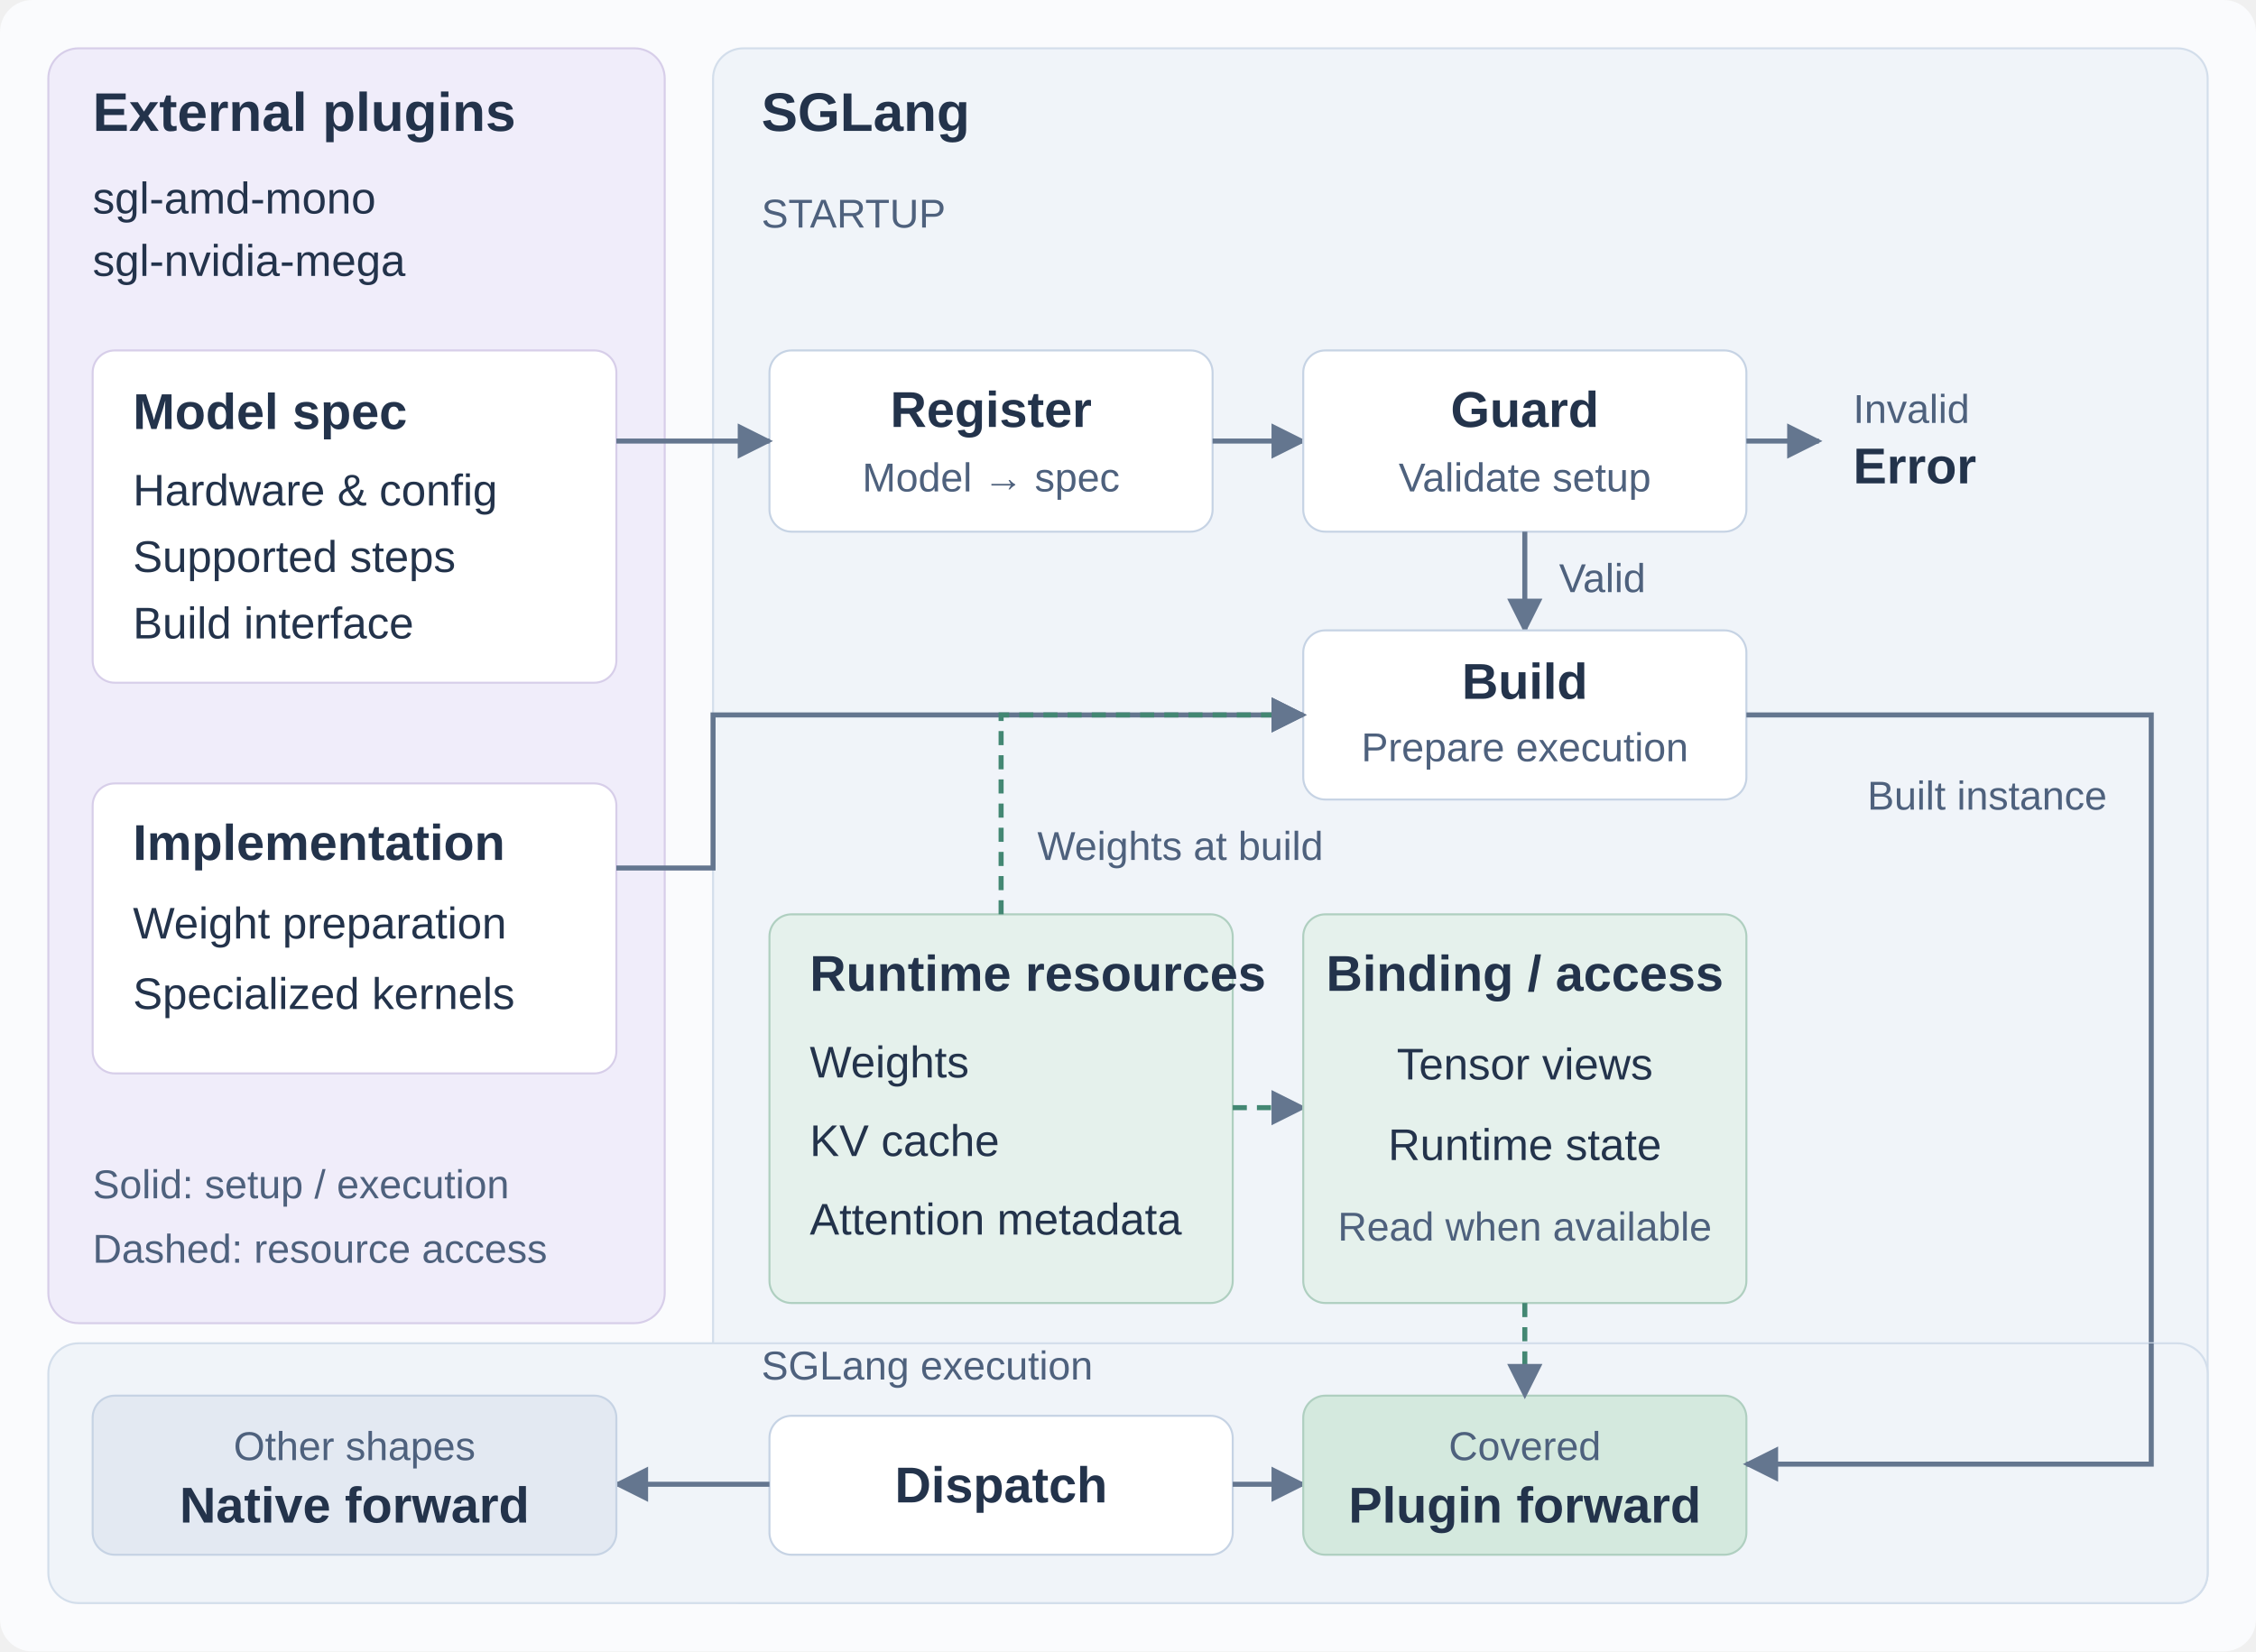
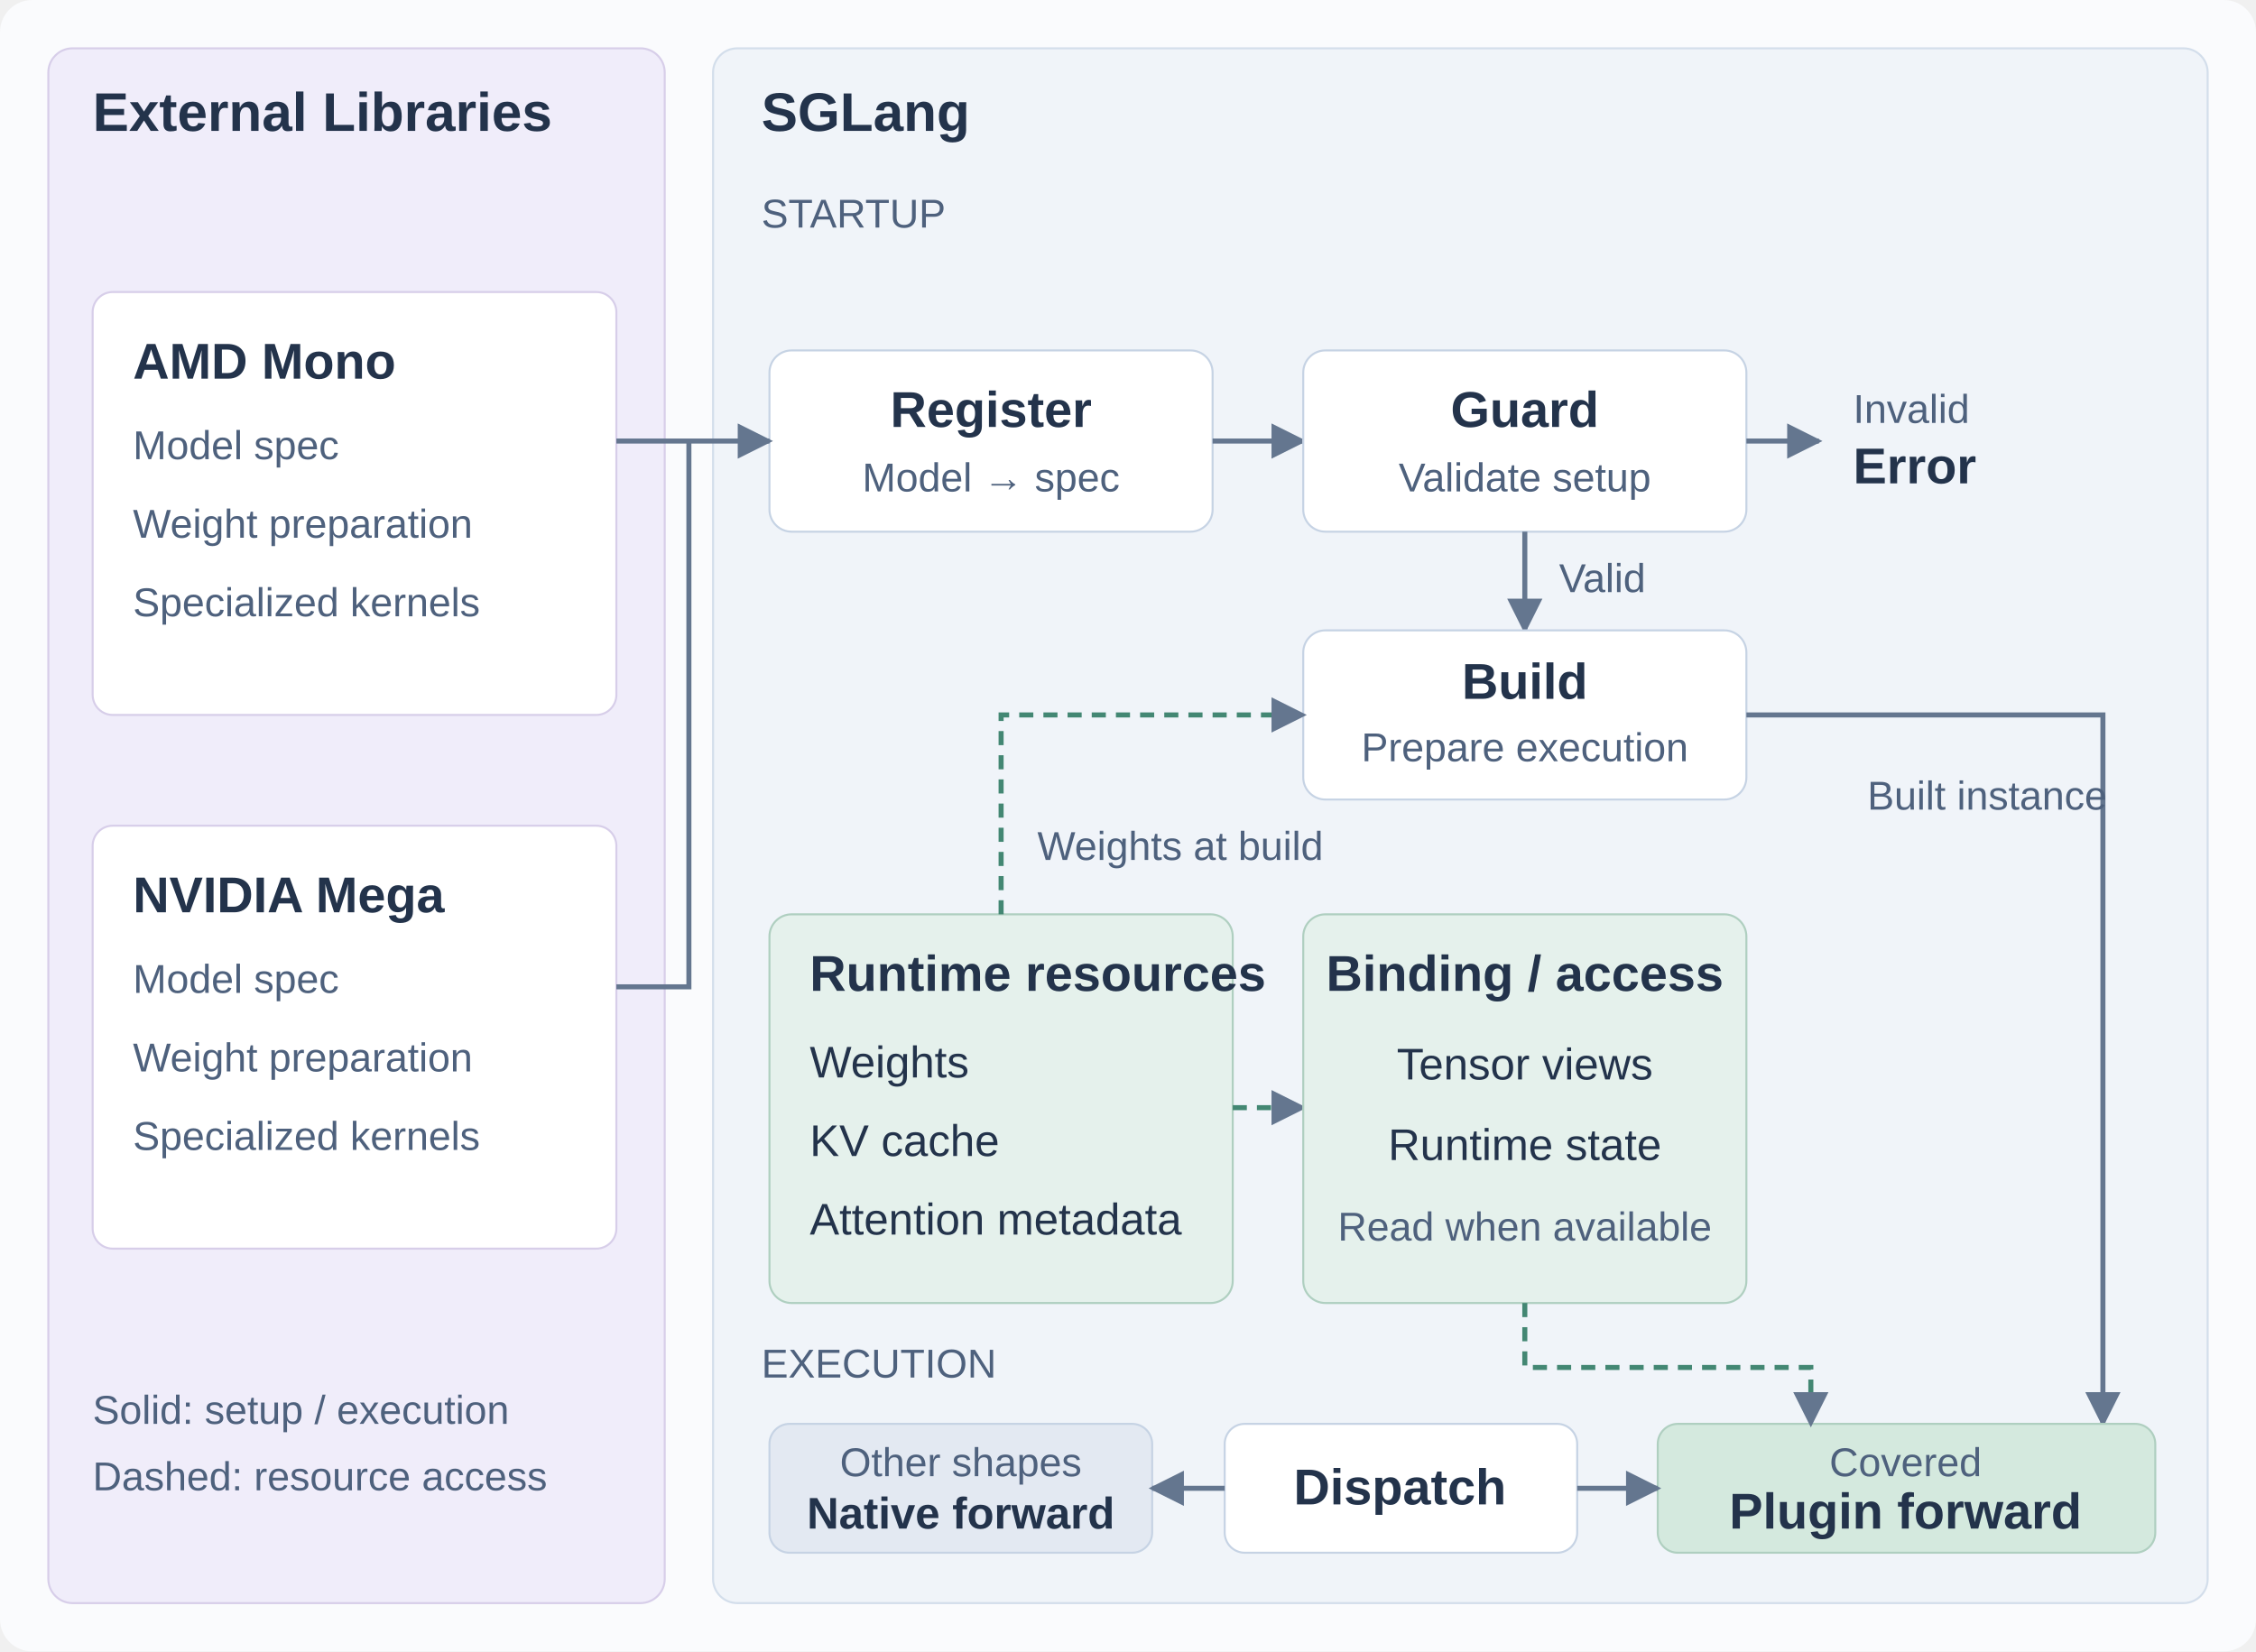
<svg xmlns="http://www.w3.org/2000/svg" width="1120" height="820" viewBox="0 0 1120 820" role="img" aria-labelledby="title desc">
  <defs>
    <marker id="arr" viewBox="0 0 10 10" refX="9" refY="5" markerWidth="7" markerHeight="7" orient="auto">
      <path d="M0 0 10 5 0 10" fill="#64768f" />
    </marker>
  </defs>
  <style>text{font-family:Arial,Helvetica,sans-serif;fill:#23334b}.section{font-size:27px;font-weight:700}.head{font-size:25px;font-weight:700}.body{font-size:22px}.small{font-size:20px;fill:#4e617d}.arrow{fill:none;stroke:#64768f;stroke-width:2.5;marker-end:url(#arr)}.data{fill:none;stroke:#438773;stroke-width:2.5;stroke-dasharray:7 5;marker-end:url(#arr)}</style>
  <rect width="1120" height="820" rx="16" fill="#fafbfd" />
-   <rect x="24" y="24" width="306" height="633" rx="15" fill="#f0edfa" stroke="#d7cee9" />
-   <rect x="354" y="24" width="742" height="772" rx="15" fill="#f0f4f9" stroke="#d3deeb" />
-   <text x="46" y="65" class="section">External plugins</text>
+   <rect x="24" y="24" width="306" height="772" rx="12" fill="#f0edfa" stroke="#d7cee9" />
+   <rect x="354" y="24" width="742" height="772" rx="12" fill="#f0f4f9" stroke="#d3deeb" />
+   <text x="46" y="65" class="section">External Libraries</text>
  <text x="378" y="65" class="section">SGLang</text>
-   <text x="46" y="106" class="body">sgl-amd-mono</text>
-   <text x="46" y="137" class="body">sgl-nvidia-mega</text>
-   <rect x="46" y="174" width="260" height="165" rx="11" fill="white" stroke="#d7cee9" />
-   <text x="66" y="213" class="head">Model spec</text>
-   <text x="66" y="251" class="body">Hardware &amp; config</text>
-   <text x="66" y="284" class="body">Supported steps</text>
-   <text x="66" y="317" class="body">Build interface</text>
+   <rect x="46" y="145" width="260" height="210" rx="10" fill="white" stroke="#d7cee9" />
+   <text x="66" y="188" class="head">AMD Mono</text>
+   <text x="66" y="228" class="small">Model spec</text>
+   <text x="66" y="267" class="small">Weight preparation</text>
+   <text x="66" y="306" class="small">Specialized kernels</text>
+   <rect x="46" y="410" width="260" height="210" rx="10" fill="white" stroke="#d7cee9" />
+   <text x="66" y="453" class="head">NVIDIA Mega</text>
+   <text x="66" y="493" class="small">Model spec</text>
+   <text x="66" y="532" class="small">Weight preparation</text>
+   <text x="66" y="571" class="small">Specialized kernels</text>
+   <path d="M306 490 H342 V219" fill="none" stroke="#64768f" stroke-width="2.5" />
  <text x="378" y="113" class="small">STARTUP</text>
  <rect x="382" y="174" width="220" height="90" rx="11" fill="white" stroke="#c6d3e4" />
  <text x="492" y="212" text-anchor="middle" class="head">Register</text>
  <text x="492" y="244" text-anchor="middle" class="small">Model → spec</text>
  <path d="M306 219 H382" class="arrow" />
  <path d="M602 219 H647" class="arrow" />
  <rect x="647" y="174" width="220" height="90" rx="11" fill="white" stroke="#c6d3e4" />
  <text x="757" y="212" text-anchor="middle" class="head">Guard</text>
  <text x="757" y="244" text-anchor="middle" class="small">Validate setup</text>
  <path d="M867 219 H903" class="arrow" />
  <text x="920" y="210" class="small">Invalid</text>
  <text x="920" y="240" class="head">Error</text>
  <path d="M757 264 V313" class="arrow" />
  <text x="774" y="294" class="small">Valid</text>
  <rect x="647" y="313" width="220" height="84" rx="11" fill="white" stroke="#c6d3e4" />
  <text x="757" y="347" text-anchor="middle" class="head">Build</text>
  <text x="757" y="378" text-anchor="middle" class="small">Prepare execution</text>
-   <rect x="46" y="389" width="260" height="144" rx="11" fill="white" stroke="#d7cee9" />
-   <text x="66" y="427" class="head">Implementation</text>
-   <text x="66" y="466" class="body">Weight preparation</text>
-   <text x="66" y="501" class="body">Specialized kernels</text>
-   <path d="M306 431 H354 V355 H647" class="arrow" />
  <rect x="382" y="454" width="230" height="193" rx="11" fill="#e5f1ec" stroke="#afcfc0" />
  <text x="402" y="492" class="head">Runtime resources</text>
  <text x="402" y="535" class="body">Weights</text>
  <text x="402" y="574" class="body">KV cache</text>
  <text x="402" y="613" class="body">Attention metadata</text>
  <path d="M497 454 V355 H647" class="data" />
  <text x="515" y="427" class="small">Weights at build</text>
  <path d="M612 550 H647" class="data" />
  <rect x="647" y="454" width="220" height="193" rx="11" fill="#e5f1ec" stroke="#afcfc0" />
  <text x="757" y="492" text-anchor="middle" class="head">Binding / access</text>
  <text x="757" y="536" text-anchor="middle" class="body">Tensor views</text>
  <text x="757" y="576" text-anchor="middle" class="body">Runtime state</text>
  <text x="757" y="616" text-anchor="middle" class="small">Read when available</text>
-   <path d="M867 355 H1068 V727 H867" class="arrow" />
+   <path d="M867 355 H1044 V707" class="arrow" />
  <text x="1046" y="402" text-anchor="end" class="small">Built instance</text>
-   <rect x="24" y="667" width="1072" height="129" rx="15" fill="#f0f4f9" stroke="#d3deeb" />
-   <text x="46" y="595" class="small">Solid: setup / execution</text>
-   <text x="46" y="627" class="small">Dashed: resource access</text>
-   <text x="378" y="685" class="small">SGLang execution</text>
-   <rect x="382" y="703" width="230" height="69" rx="11" fill="white" stroke="#c6d3e4" />
-   <text x="497" y="746" text-anchor="middle" class="head">Dispatch</text>
-   <path d="M612 737 H647" class="arrow" />
-   <rect x="647" y="693" width="220" height="79" rx="11" fill="#d4e9de" stroke="#afcfc0" />
-   <text x="757" y="725" text-anchor="middle" class="small">Covered</text>
-   <text x="757" y="756" text-anchor="middle" class="head">Plugin forward</text>
-   <path d="M757 647 V693" class="data" />
-   <path d="M382 737 H306" class="arrow" />
-   <rect x="46" y="693" width="260" height="79" rx="11" fill="#e3e9f2" stroke="#c6d3e4" />
-   <text x="176" y="725" text-anchor="middle" class="small">Other shapes</text>
-   <text x="176" y="756" text-anchor="middle" class="head">Native forward</text>
-   <path d="M1068 667 V727 H867" class="arrow" />
+   <text x="378" y="684" class="small">EXECUTION</text>
+   <rect x="382" y="707" width="190" height="64" rx="10" fill="#e3e9f2" stroke="#c6d3e4" />
+   <text x="477" y="733" text-anchor="middle" class="small">Other shapes</text>
+   <text x="477" y="759" text-anchor="middle" style="font-size:22px;font-weight:700">Native forward</text>
+   <rect x="608" y="707" width="175" height="64" rx="10" fill="white" stroke="#c6d3e4" />
+   <text x="695" y="747" text-anchor="middle" class="head">Dispatch</text>
+   <rect x="823" y="707" width="247" height="64" rx="10" fill="#d4e9de" stroke="#afcfc0" />
+   <text x="946" y="733" text-anchor="middle" class="small">Covered</text>
+   <text x="946" y="759" text-anchor="middle" class="head">Plugin forward</text>
+   <path d="M608 739 H572" class="arrow" />
+   <path d="M783 739 H823" class="arrow" />
+   <path d="M757 647 V679 H899 V707" class="data" />
+   <text x="46" y="707" class="small">Solid: setup / execution</text>
+   <text x="46" y="740" class="small">Dashed: resource access</text>
</svg>
